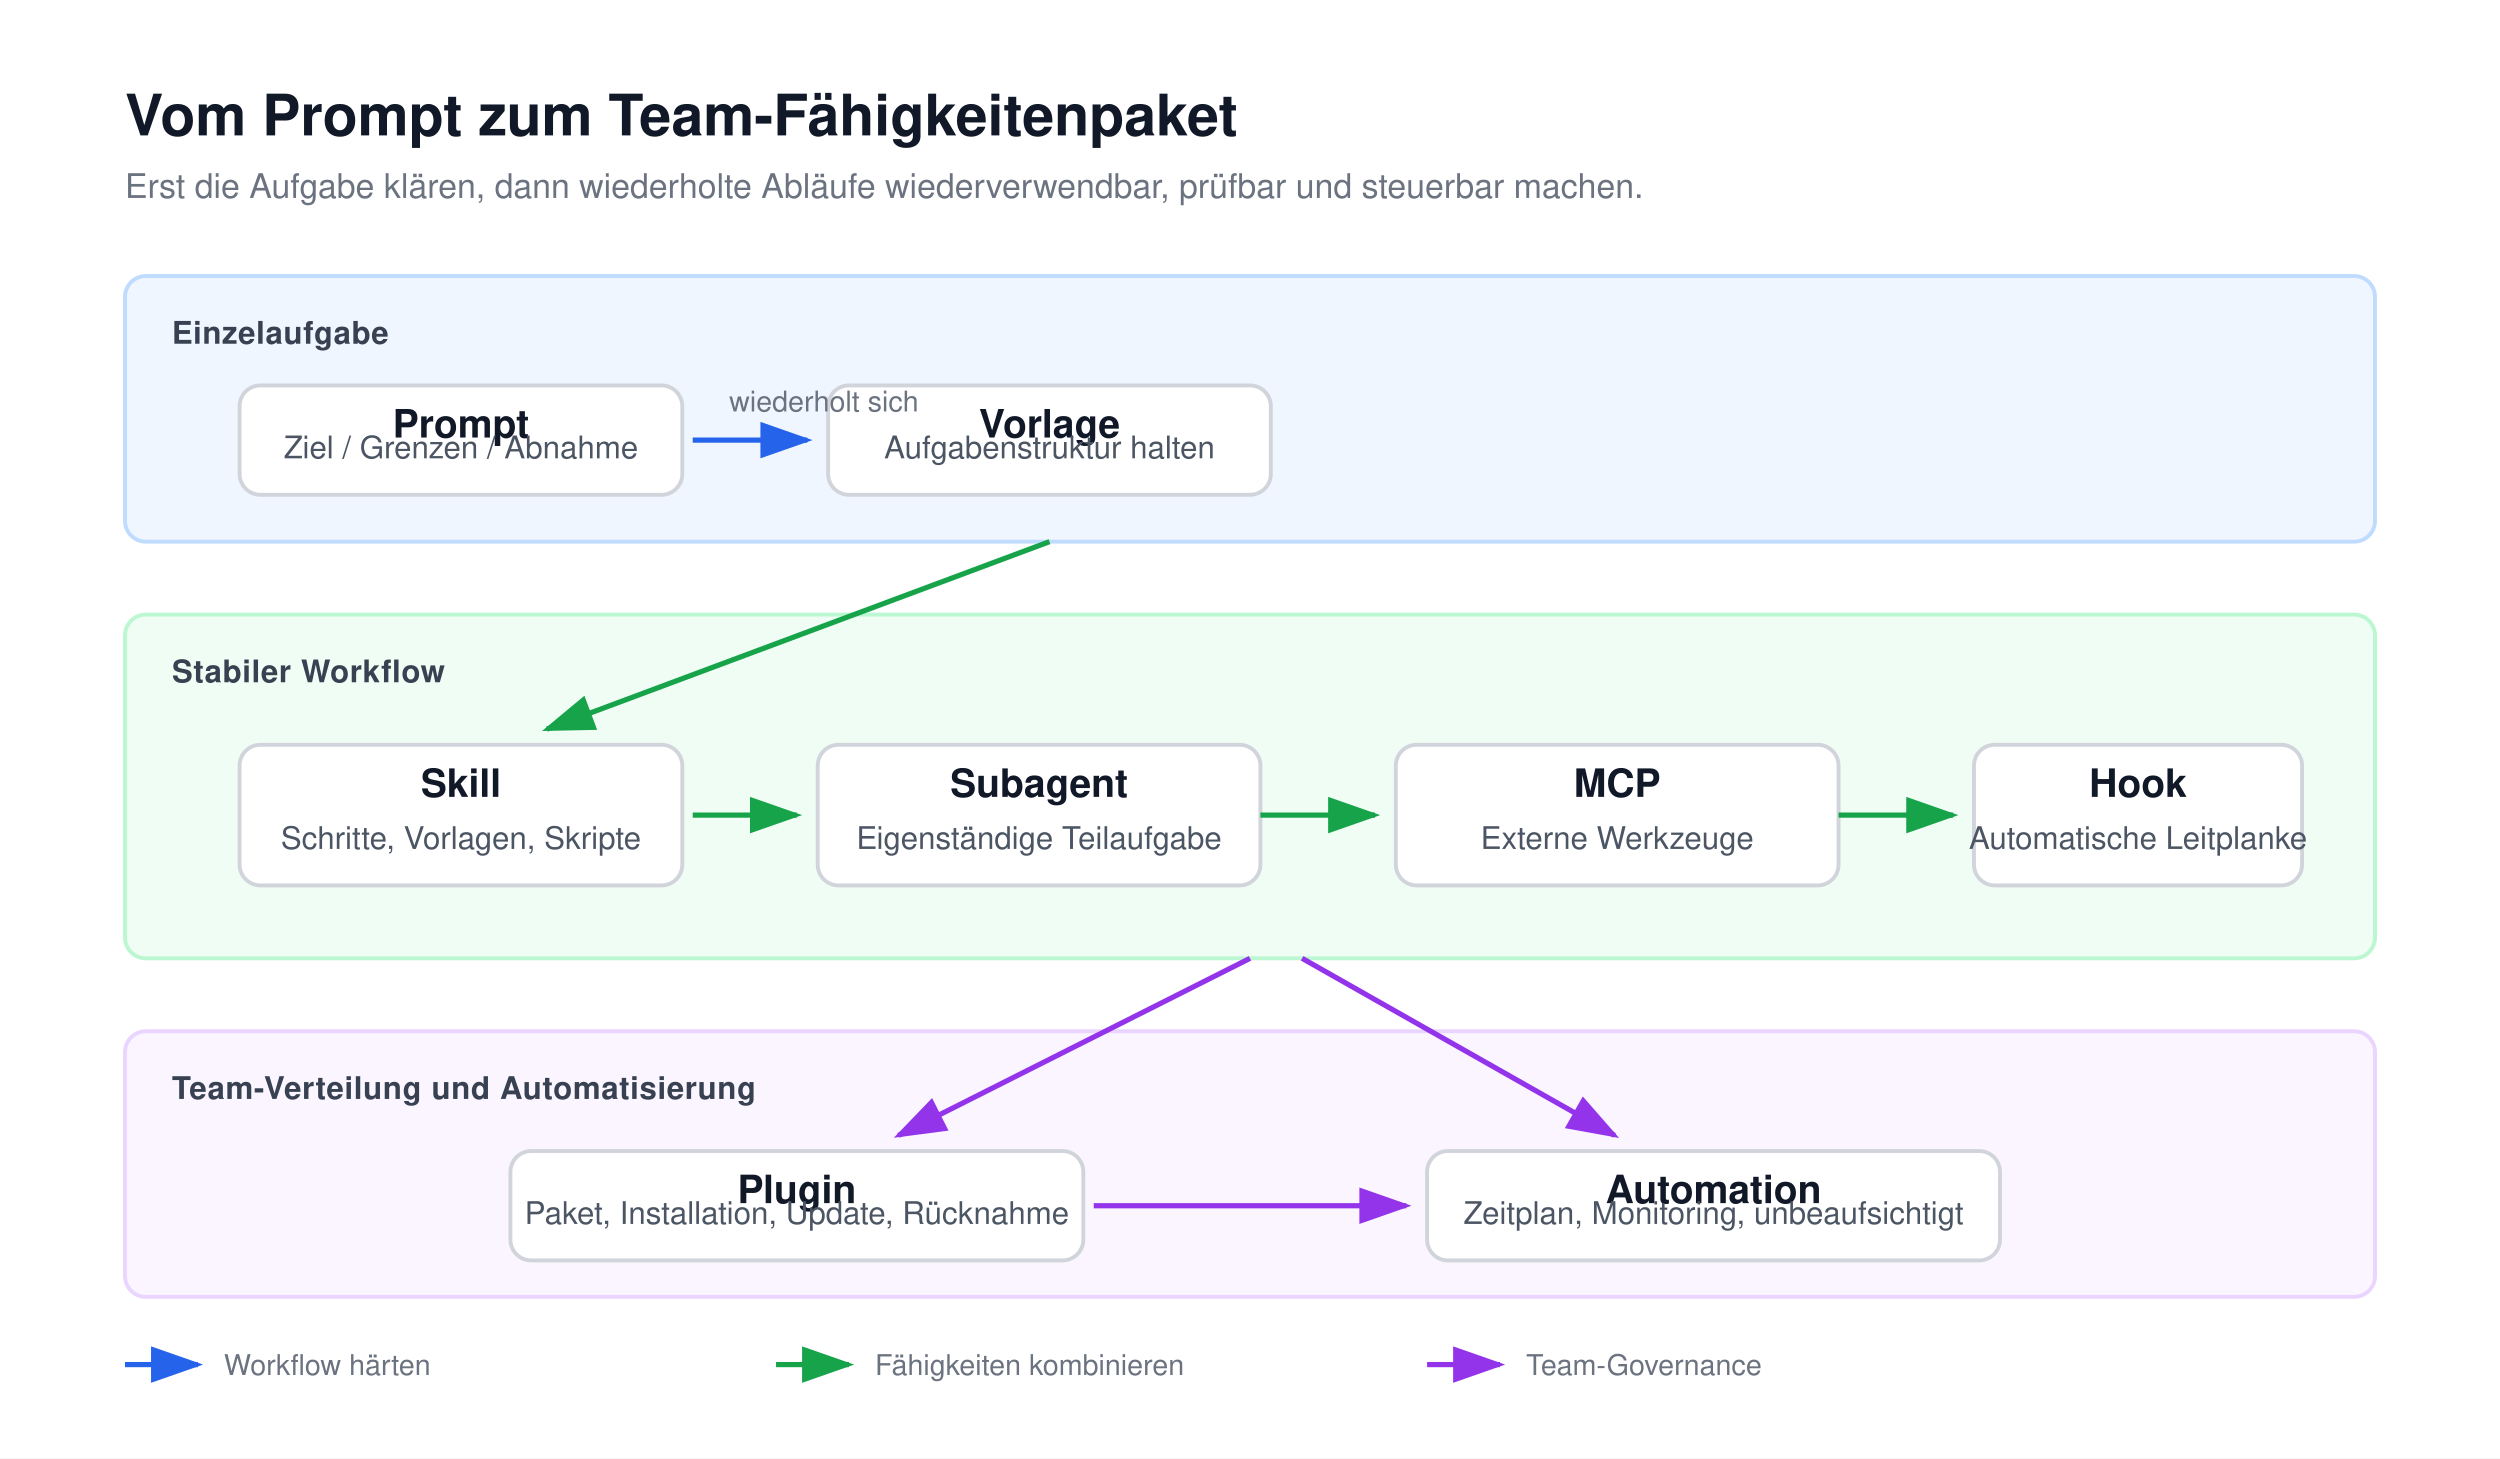
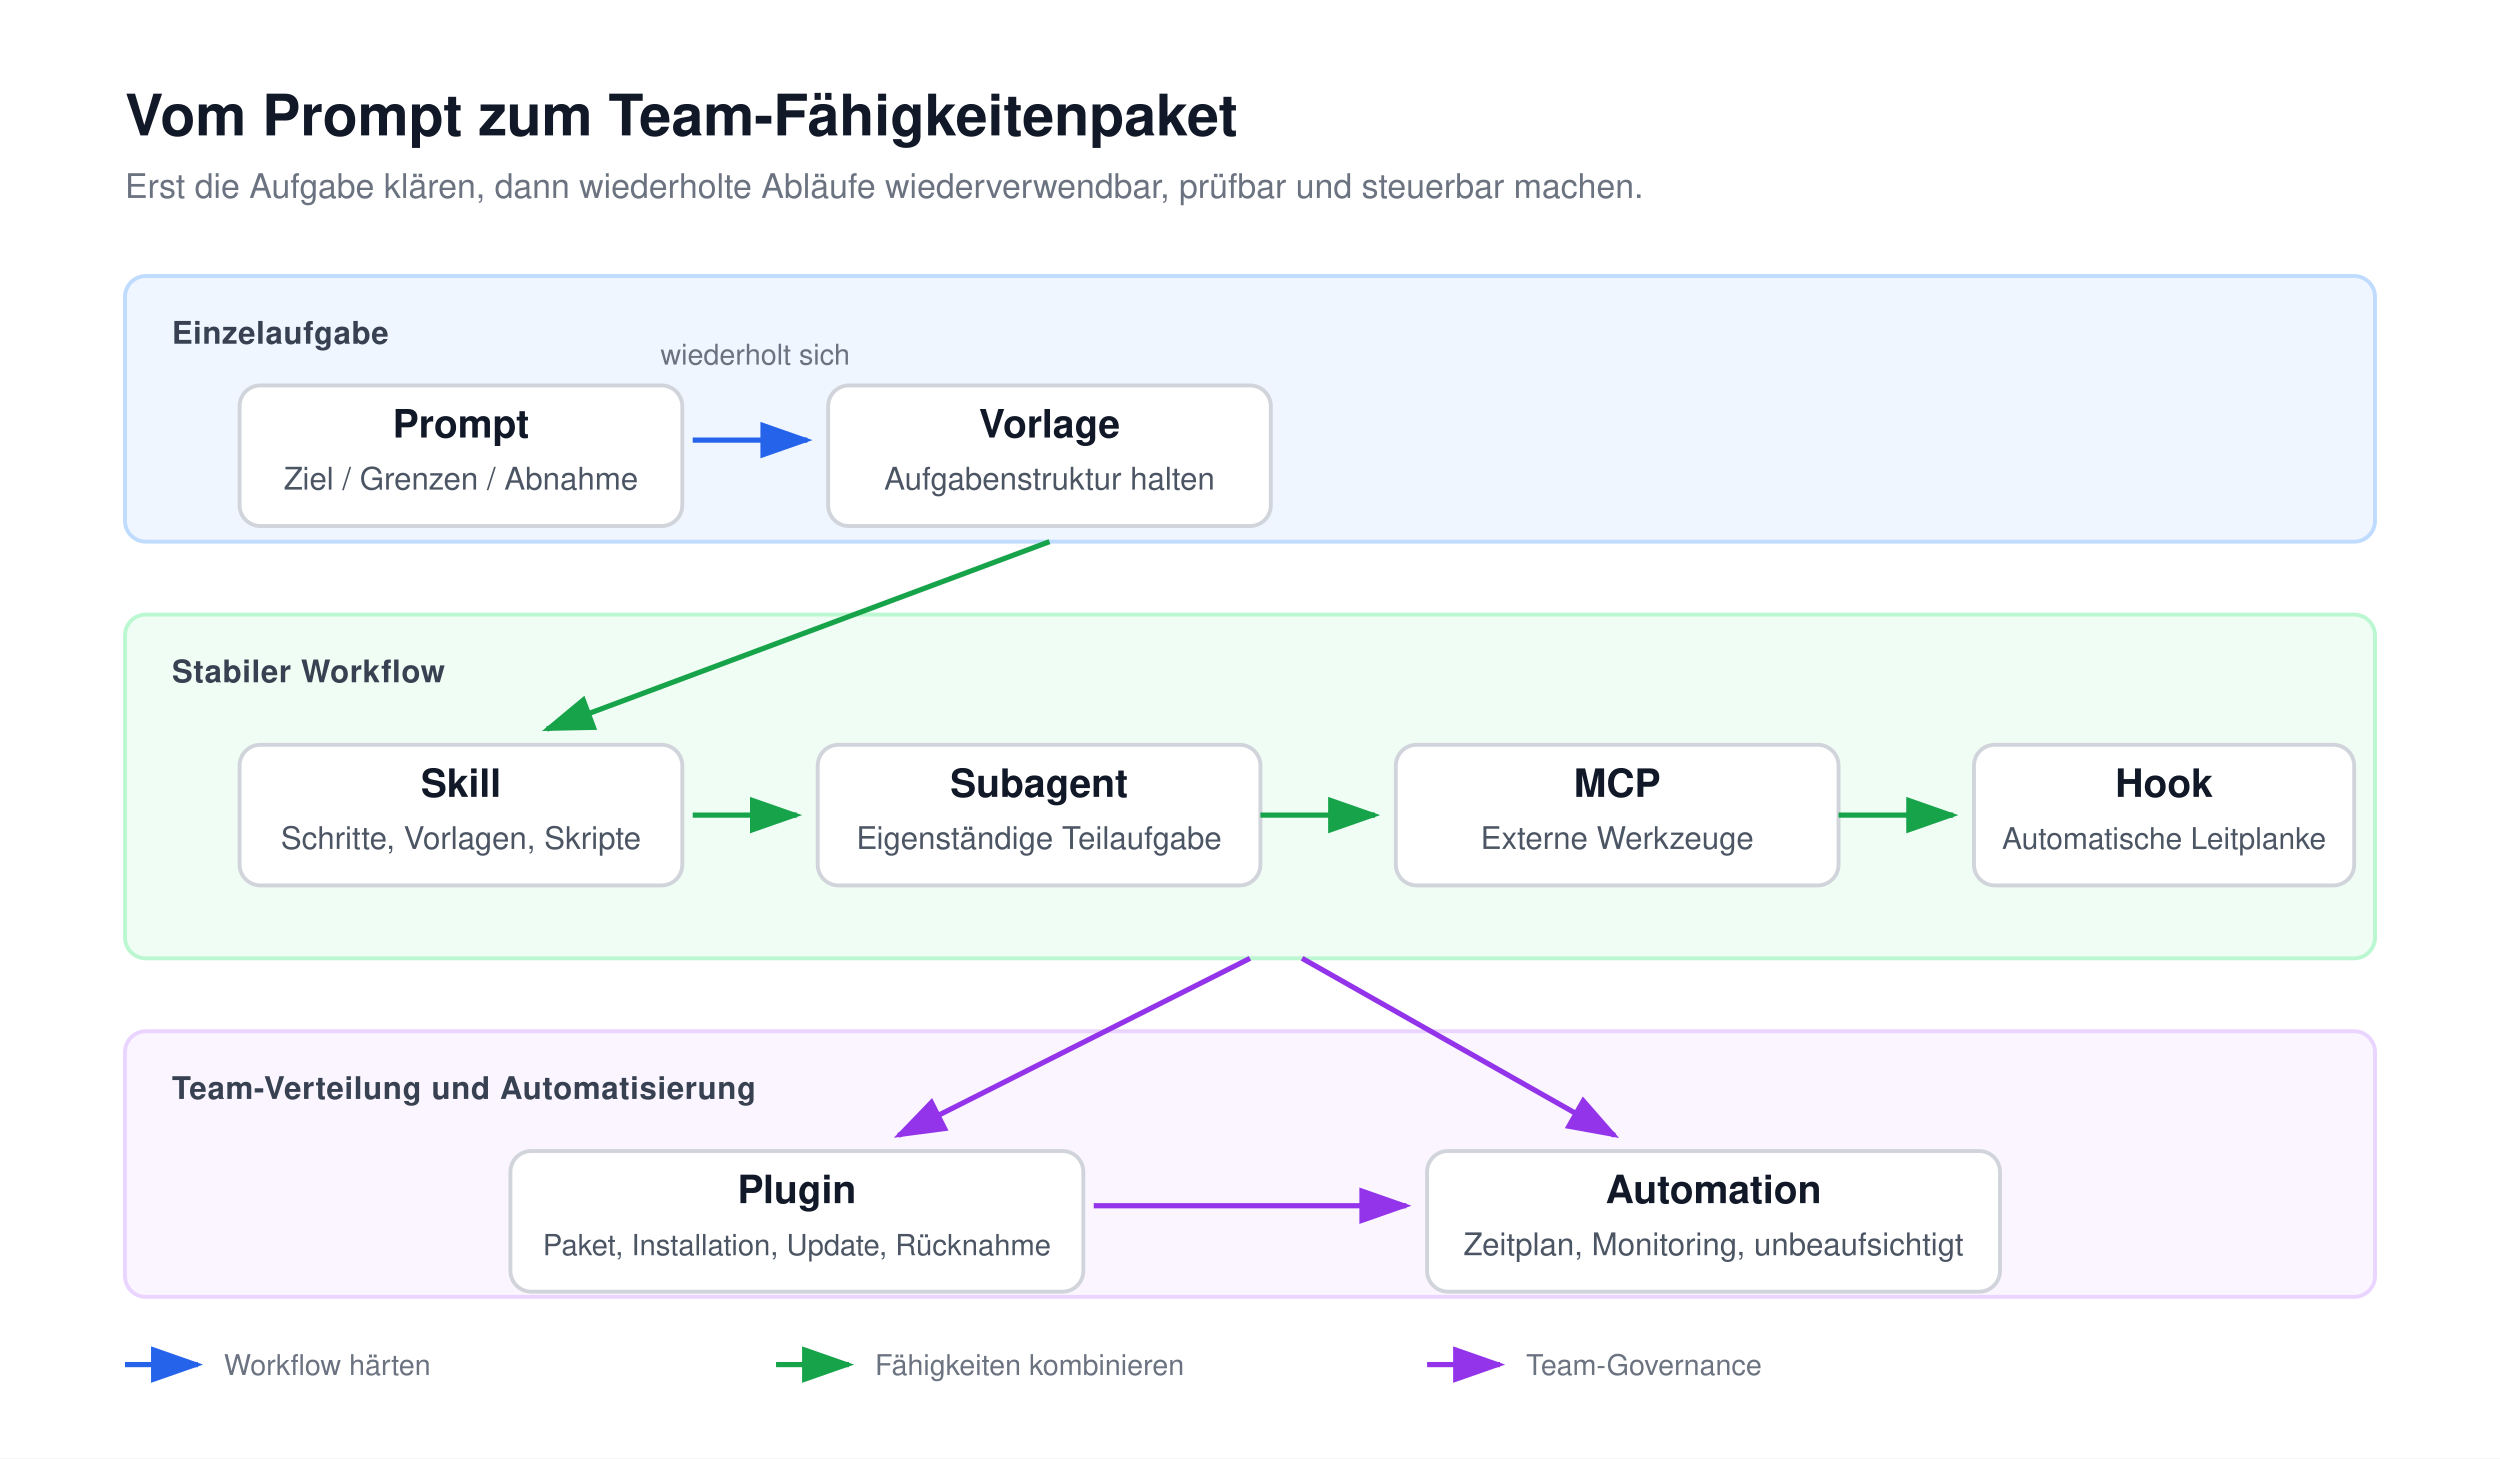
<svg xmlns="http://www.w3.org/2000/svg" viewBox="0 0 960 560" width="960" height="560" role="img" aria-labelledby="title desc">
  <style>
    text { font-family: 'Helvetica Neue', Helvetica, Arial, 'PingFang SC', 'Microsoft YaHei', 'Microsoft JhengHei', 'SimHei', sans-serif; }
    .title { fill: #111827; font-size: 22px; font-weight: 700; }
    .subtitle { fill: #6b7280; font-size: 13px; }
    .lane-label { fill: #374151; font-size: 12px; font-weight: 700; letter-spacing: 0.02em; }
    .node-title { fill: #111827; font-size: 15px; font-weight: 700; }
    .node-note { fill: #4b5563; font-size: 12px; }
    .small { fill: #6b7280; font-size: 11px; }
  </style>
  <defs>
    <marker id="arrow-blue" markerWidth="10" markerHeight="7" refX="9" refY="3.5" orient="auto">
      <polygon points="0 0, 10 3.5, 0 7" fill="#2563eb" />
    </marker>
    <marker id="arrow-green" markerWidth="10" markerHeight="7" refX="9" refY="3.5" orient="auto">
      <polygon points="0 0, 10 3.5, 0 7" fill="#16a34a" />
    </marker>
    <marker id="arrow-purple" markerWidth="10" markerHeight="7" refX="9" refY="3.5" orient="auto">
      <polygon points="0 0, 10 3.5, 0 7" fill="#9333ea" />
    </marker>
  </defs>
  <rect data-graph-role="background" width="960" height="560" fill="#ffffff" />
  <text x="48" y="52" text-anchor="start" class="title">Vom Prompt zum Team-Fähigkeitenpaket</text>
  <text x="48" y="76" text-anchor="start" class="subtitle">Erst die Aufgabe klären, dann wiederholte Abläufe wiederverwendbar, prüfbar und steuerbar machen.</text>
  <rect data-graph-role="container" x="48" y="106" width="864" height="102" rx="8" fill="#eff6ff" stroke="#bfdbfe" stroke-width="1.5" />
  <text x="66" y="132" text-anchor="start" class="lane-label">Einzelaufgabe</text>
  <rect data-graph-role="container" x="48" y="236" width="864" height="132" rx="8" fill="#f0fdf4" stroke="#bbf7d0" stroke-width="1.5" />
  <text x="66" y="262" text-anchor="start" class="lane-label">Stabiler Workflow</text>
  <rect data-graph-role="container" x="48" y="396" width="864" height="102" rx="8" fill="#faf5ff" stroke="#e9d5ff" stroke-width="1.5" />
  <text x="66" y="422" text-anchor="start" class="lane-label">Team-Verteilung und Automatisierung</text>
-   <rect data-graph-role="node" x="92" y="148" width="170" height="42" rx="8" fill="#ffffff" stroke="#d1d5db" stroke-width="1.5" />
+   <rect data-graph-role="node" x="92" y="148" width="170" height="54" rx="8" fill="#ffffff" stroke="#d1d5db" stroke-width="1.5" />
  <text x="177.0" y="168" text-anchor="middle" class="node-title">Prompt</text>
-   <text x="177.0" y="176" text-anchor="middle" class="node-note">Ziel / Grenzen / Abnahme</text>
-   <rect data-graph-role="node" x="318" y="148" width="170" height="42" rx="8" fill="#ffffff" stroke="#d1d5db" stroke-width="1.5" />
+   <text x="177.0" y="188" text-anchor="middle" class="node-note">Ziel / Grenzen / Abnahme</text>
+   <rect data-graph-role="node" x="318" y="148" width="170" height="54" rx="8" fill="#ffffff" stroke="#d1d5db" stroke-width="1.5" />
  <text x="403.0" y="168" text-anchor="middle" class="node-title">Vorlage</text>
-   <text x="403.0" y="176" text-anchor="middle" class="node-note">Aufgabenstruktur halten</text>
+   <text x="403.0" y="188" text-anchor="middle" class="node-note">Aufgabenstruktur halten</text>
  <rect data-graph-role="node" x="92" y="286" width="170" height="54" rx="8" fill="#ffffff" stroke="#d1d5db" stroke-width="1.5" />
  <text x="177.0" y="306" text-anchor="middle" class="node-title">Skill</text>
  <text x="177.0" y="326" text-anchor="middle" class="node-note">Schritte, Vorlagen, Skripte</text>
  <rect data-graph-role="node" x="314" y="286" width="170" height="54" rx="8" fill="#ffffff" stroke="#d1d5db" stroke-width="1.5" />
  <text x="399.0" y="306" text-anchor="middle" class="node-title">Subagent</text>
  <text x="399.0" y="326" text-anchor="middle" class="node-note">Eigenständige Teilaufgabe</text>
  <rect data-graph-role="node" x="536" y="286" width="170" height="54" rx="8" fill="#ffffff" stroke="#d1d5db" stroke-width="1.5" />
  <text x="621.0" y="306" text-anchor="middle" class="node-title">MCP</text>
  <text x="621.0" y="326" text-anchor="middle" class="node-note">Externe Werkzeuge</text>
-   <rect data-graph-role="node" x="758" y="286" width="126" height="54" rx="8" fill="#ffffff" stroke="#d1d5db" stroke-width="1.5" />
-   <text x="821.0" y="306" text-anchor="middle" class="node-title">Hook</text>
-   <text x="821.0" y="326" text-anchor="middle" class="node-note">Automatische Leitplanke</text>
-   <rect data-graph-role="node" x="196" y="442" width="220" height="42" rx="8" fill="#ffffff" stroke="#d1d5db" stroke-width="1.5" />
+   <rect data-graph-role="node" x="758" y="286" width="146" height="54" rx="8" fill="#ffffff" stroke="#d1d5db" stroke-width="1.5" />
+   <text x="831.0" y="306" text-anchor="middle" class="node-title">Hook</text>
+   <text x="831.0" y="326" text-anchor="middle" class="node-note" style="font-size:11.5px">Automatische Leitplanke</text>
+   <rect data-graph-role="node" x="196" y="442" width="220" height="54" rx="8" fill="#ffffff" stroke="#d1d5db" stroke-width="1.5" />
  <text x="306.0" y="462" text-anchor="middle" class="node-title">Plugin</text>
-   <text x="306.0" y="470" text-anchor="middle" class="node-note">Paket, Installation, Update, Rücknahme</text>
-   <rect data-graph-role="node" x="548" y="442" width="220" height="42" rx="8" fill="#ffffff" stroke="#d1d5db" stroke-width="1.5" />
+   <text x="306.0" y="482" text-anchor="middle" class="node-note" style="font-size:11.2px">Paket, Installation, Update, Rücknahme</text>
+   <rect data-graph-role="node" x="548" y="442" width="220" height="54" rx="8" fill="#ffffff" stroke="#d1d5db" stroke-width="1.5" />
  <text x="658.0" y="462" text-anchor="middle" class="node-title">Automation</text>
-   <text x="658.0" y="470" text-anchor="middle" class="node-note">Zeitplan, Monitoring, unbeaufsichtigt</text>
+   <text x="658.0" y="482" text-anchor="middle" class="node-note">Zeitplan, Monitoring, unbeaufsichtigt</text>
  <path data-graph-role="edge" d="M 266 169 L 310 169" fill="none" stroke="#2563eb" stroke-width="2" marker-end="url(#arrow-blue)" />
  <path data-graph-role="edge" d="M 403 208 L 210 280" fill="none" stroke="#16a34a" stroke-width="2" marker-end="url(#arrow-green)" />
  <path data-graph-role="edge" d="M 266 313 L 306 313" fill="none" stroke="#16a34a" stroke-width="2" marker-end="url(#arrow-green)" />
  <path data-graph-role="edge" d="M 484 313 L 528 313" fill="none" stroke="#16a34a" stroke-width="2" marker-end="url(#arrow-green)" />
  <path data-graph-role="edge" d="M 706 313 L 750 313" fill="none" stroke="#16a34a" stroke-width="2" marker-end="url(#arrow-green)" />
  <path data-graph-role="edge" d="M 480 368 L 345 436" fill="none" stroke="#9333ea" stroke-width="2" marker-end="url(#arrow-purple)" />
  <path data-graph-role="edge" d="M 500 368 L 620 436" fill="none" stroke="#9333ea" stroke-width="2" marker-end="url(#arrow-purple)" />
  <path data-graph-role="edge" d="M 420 463 L 540 463" fill="none" stroke="#9333ea" stroke-width="2" marker-end="url(#arrow-purple)" />
-   <text x="280" y="158" text-anchor="start" class="small">wiederholt sich</text>
+   <text x="290" y="140" text-anchor="middle" class="small">wiederholt sich</text>
  <g data-graph-role="legend" transform="translate(48,524)">
    <line data-graph-role="decoration" x1="0" y1="0" x2="28" y2="0" stroke="#2563eb" stroke-width="2" marker-end="url(#arrow-blue)" />
    <text data-graph-role="decoration" x="38" y="4" class="small">Workflow härten</text>
    <line data-graph-role="decoration" x1="250" y1="0" x2="278" y2="0" stroke="#16a34a" stroke-width="2" marker-end="url(#arrow-green)" />
    <text data-graph-role="decoration" x="288" y="4" class="small">Fähigkeiten kombinieren</text>
    <line data-graph-role="decoration" x1="500" y1="0" x2="528" y2="0" stroke="#9333ea" stroke-width="2" marker-end="url(#arrow-purple)" />
    <text data-graph-role="decoration" x="538" y="4" class="small">Team-Governance</text>
  </g>
</svg>
